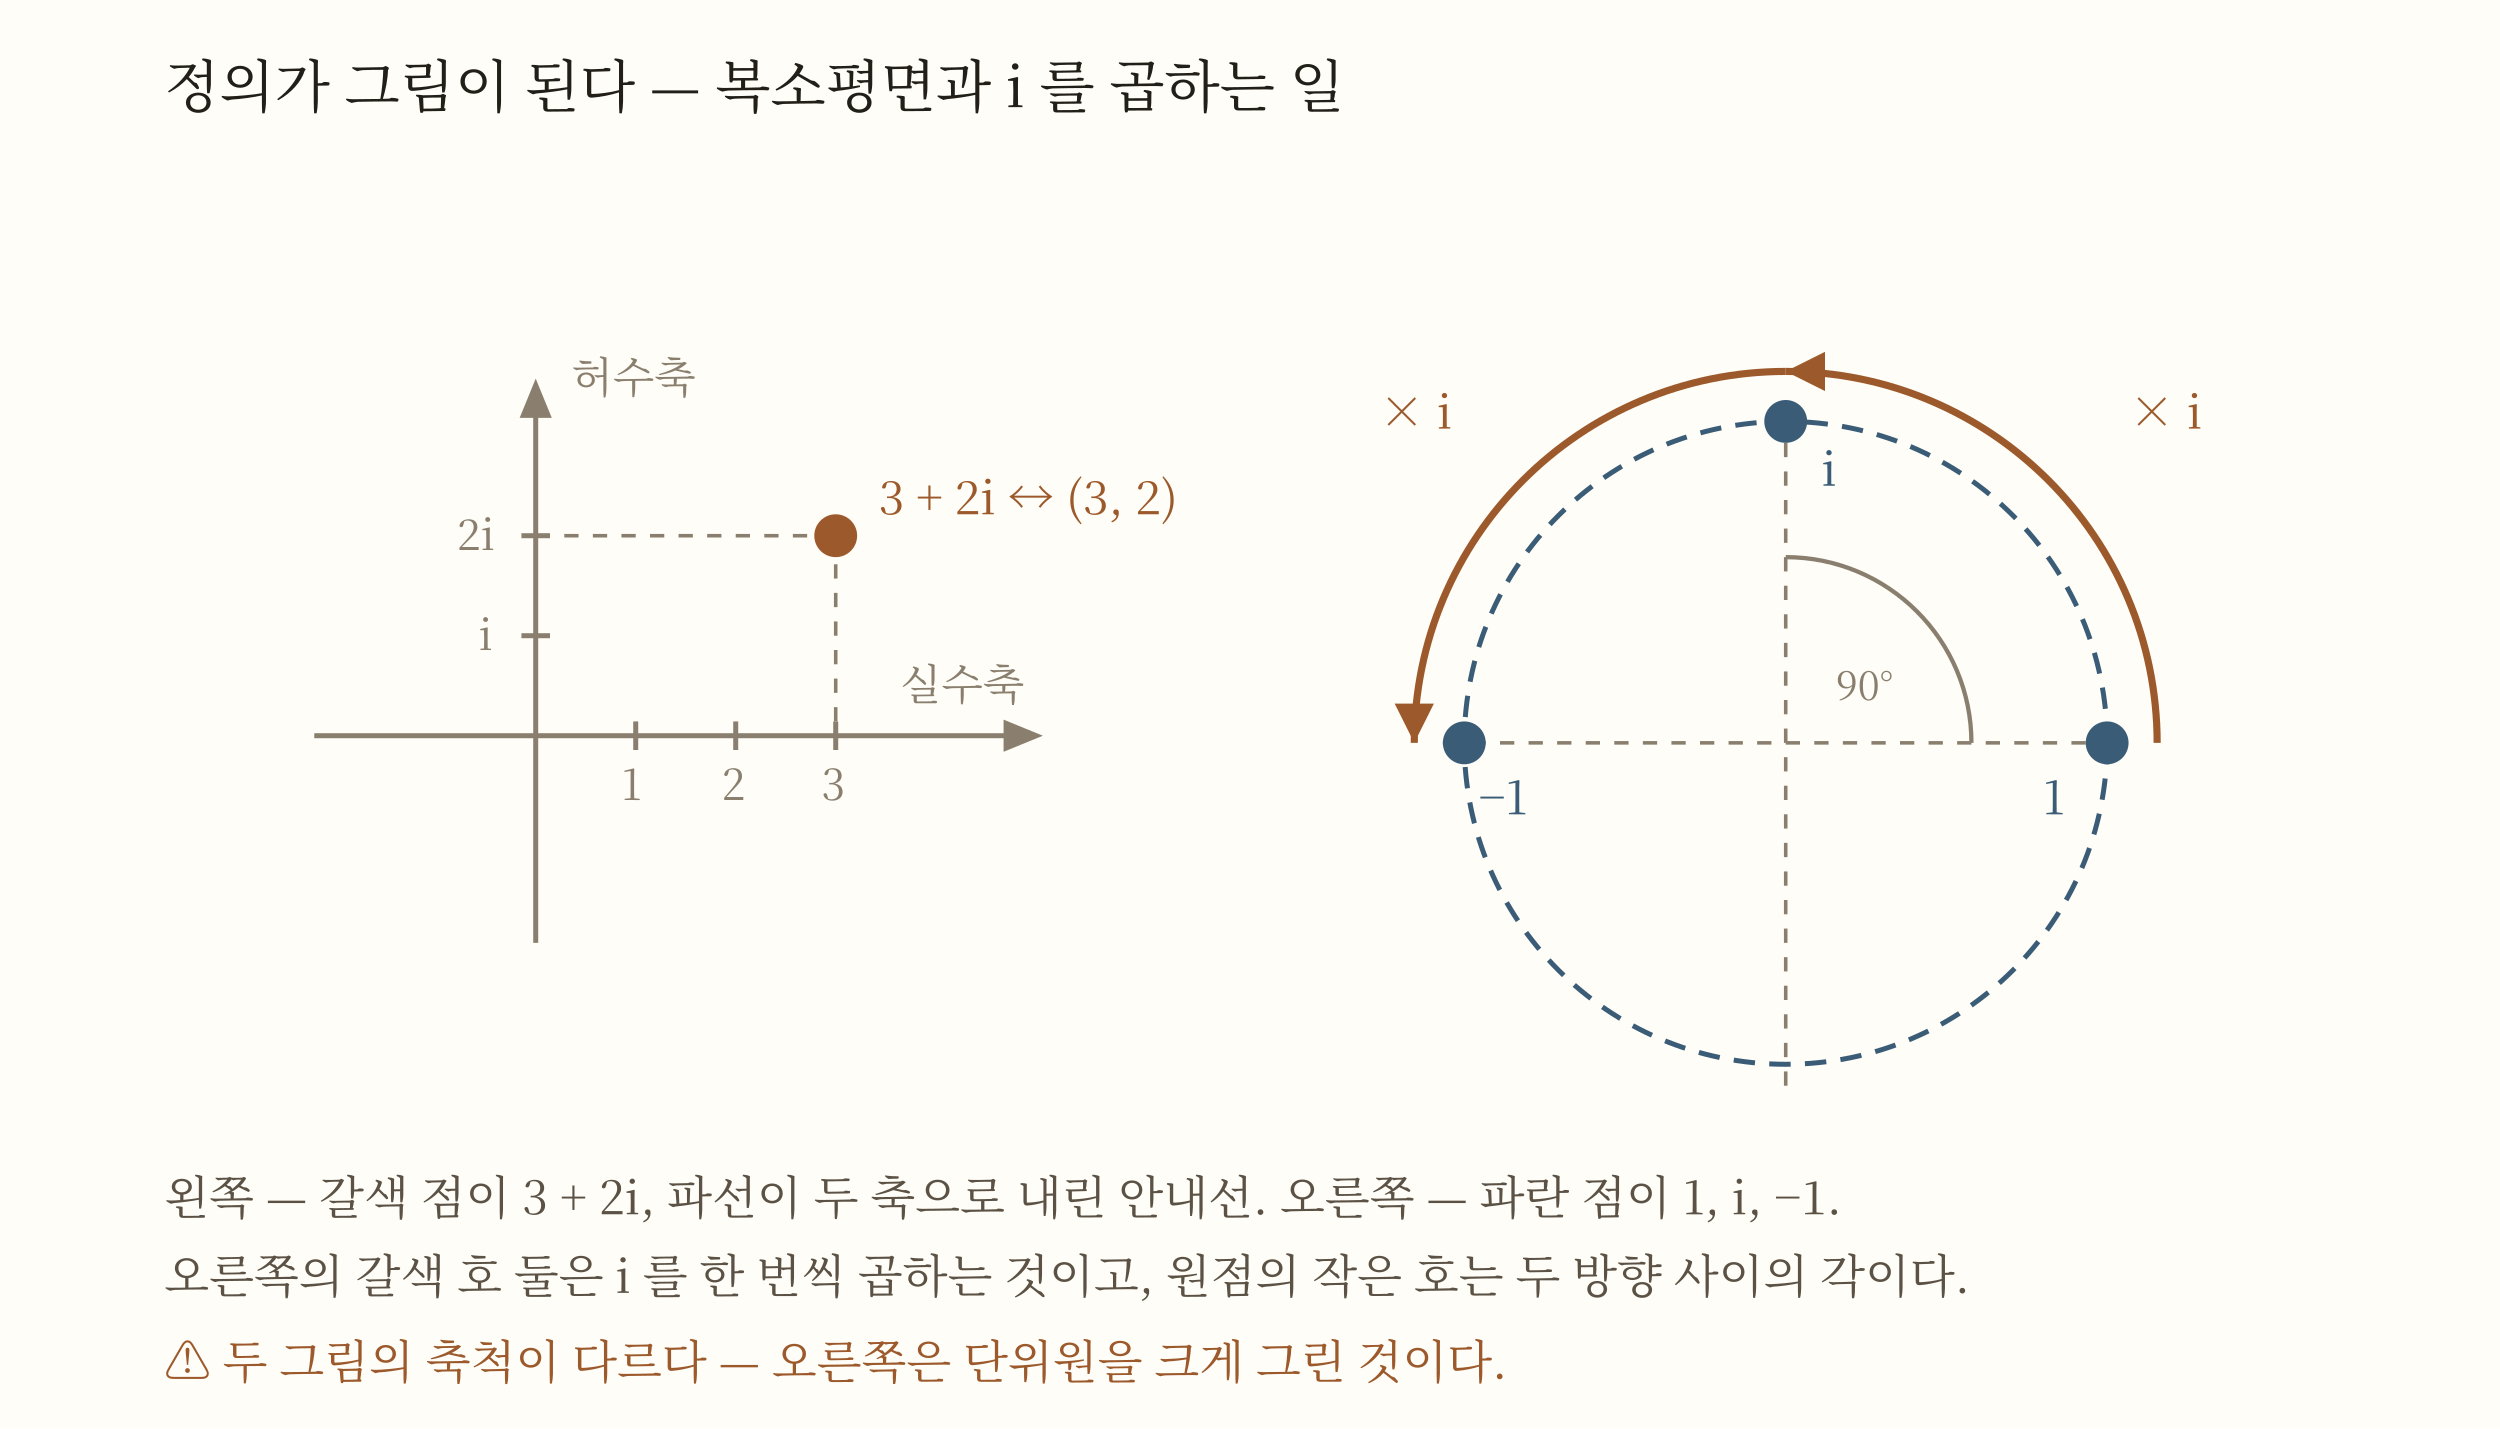
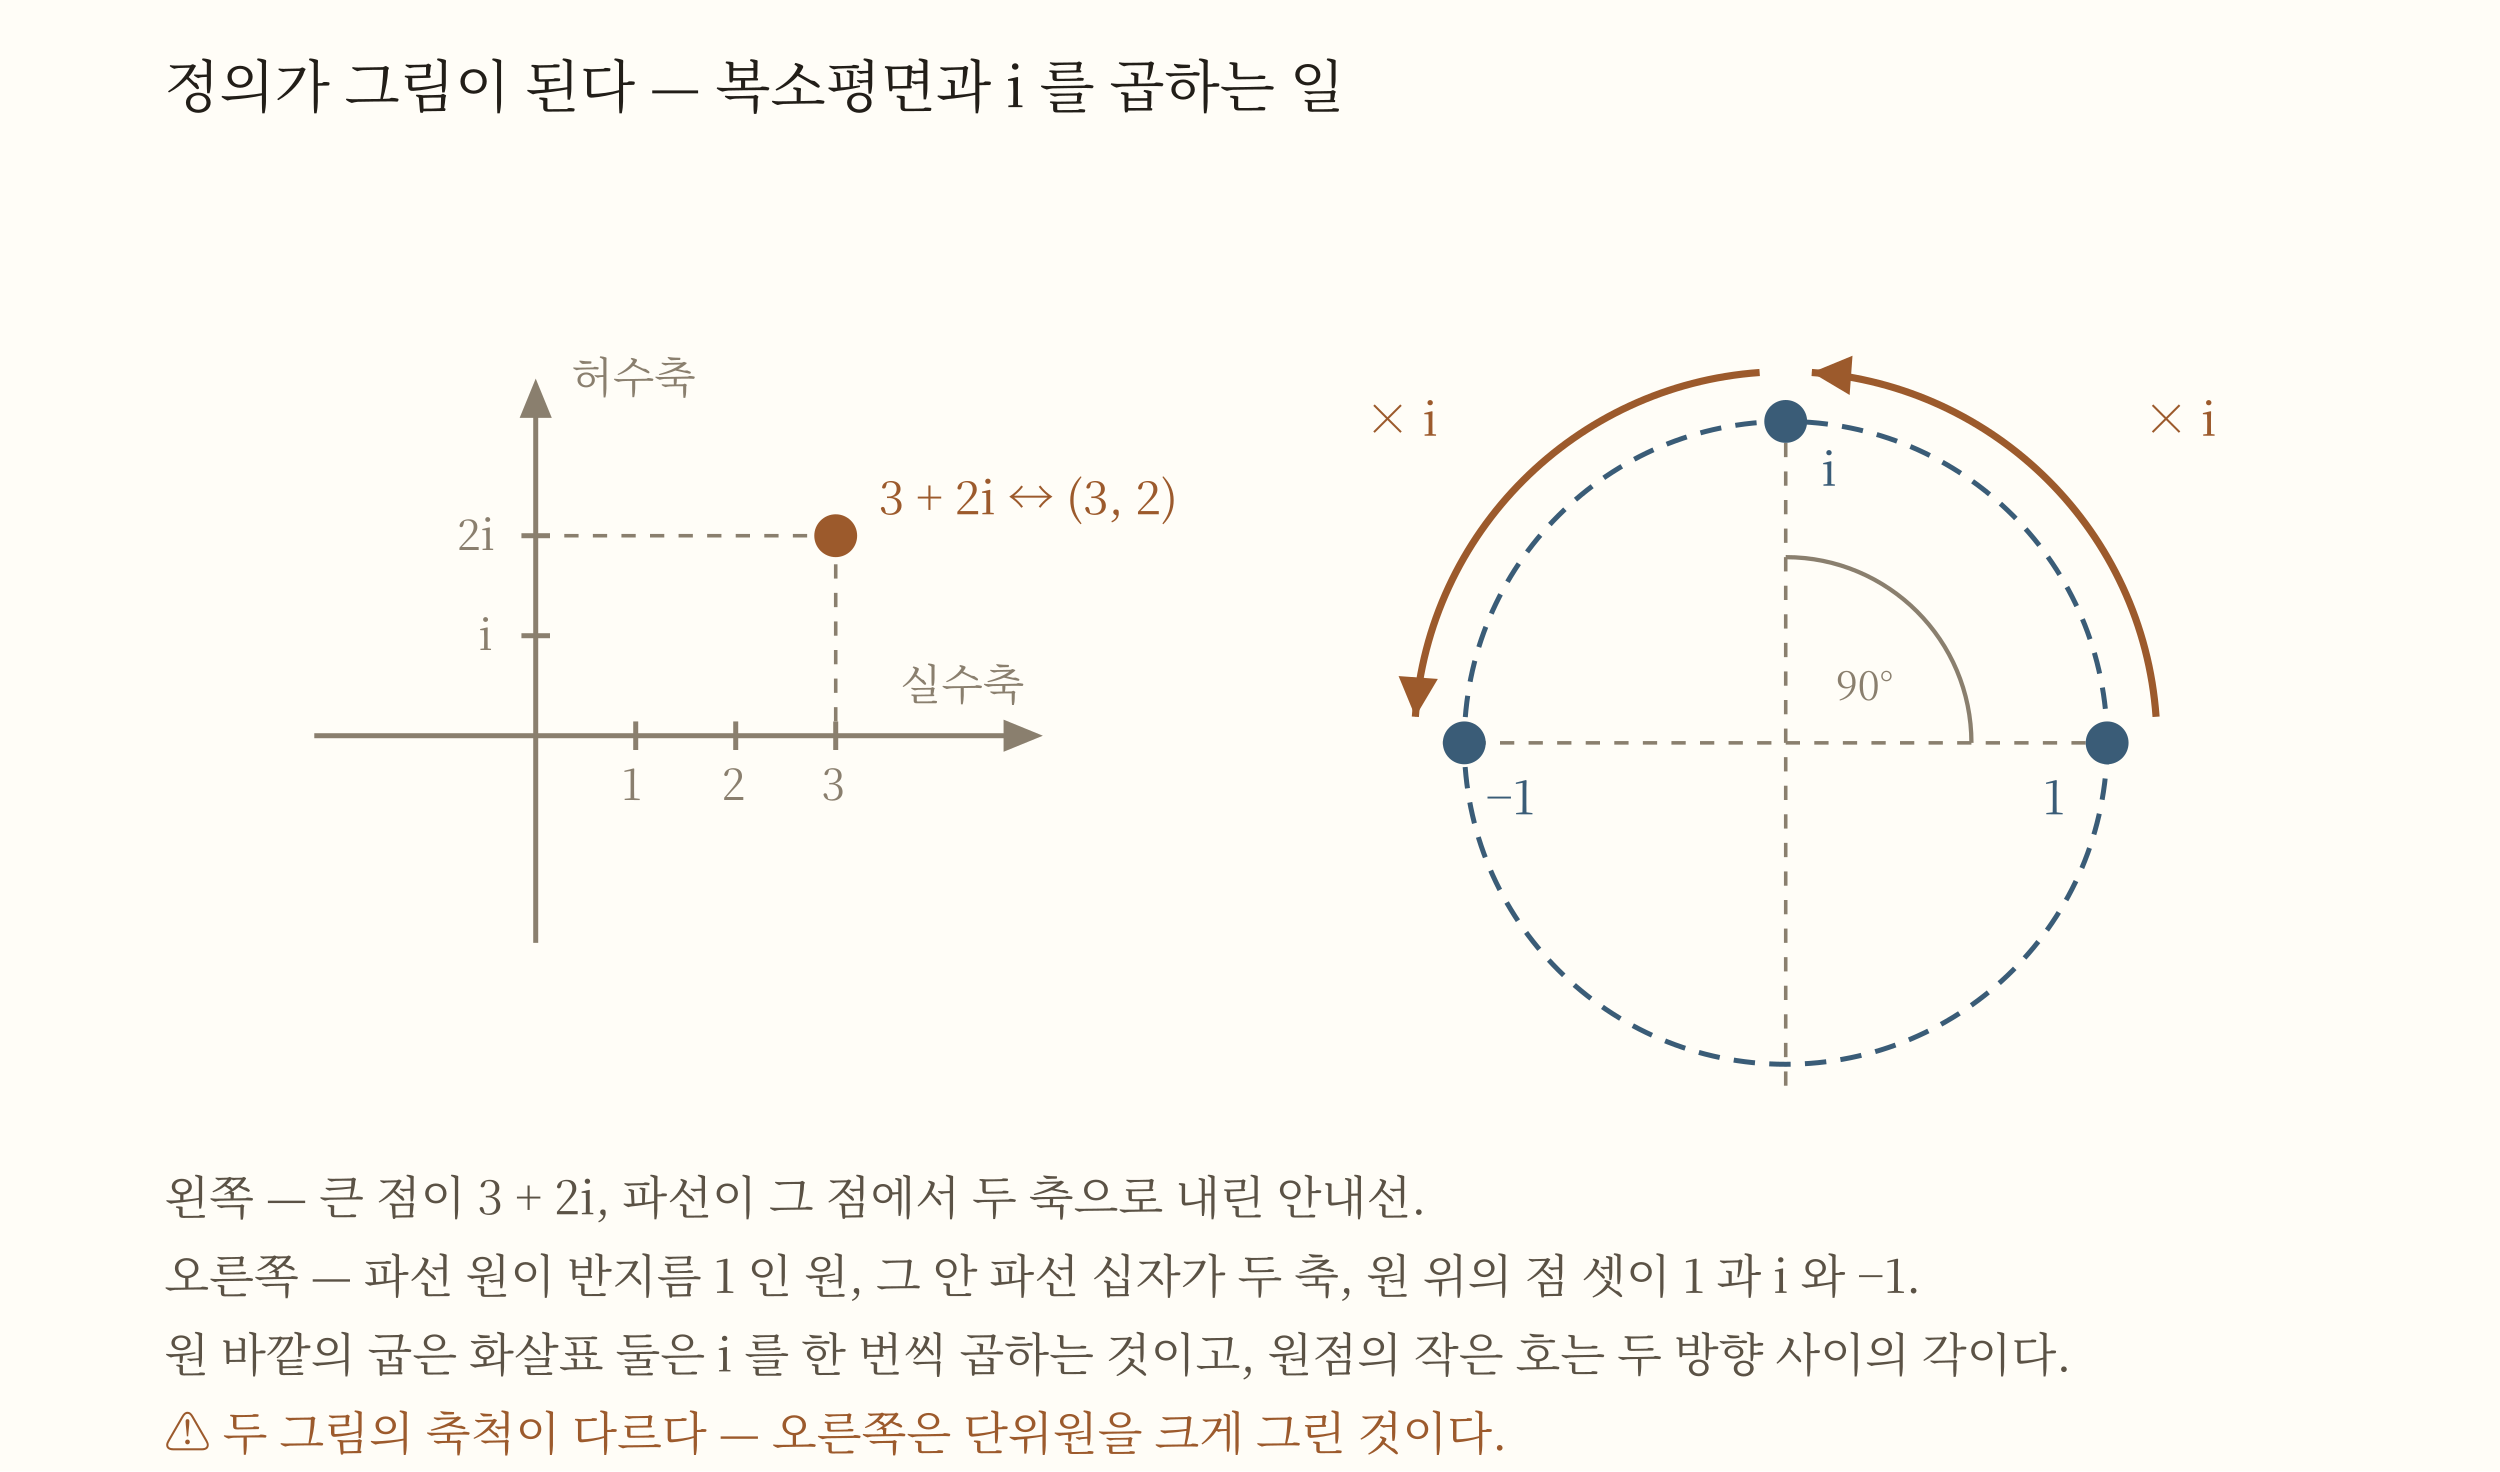
- <svg xmlns="http://www.w3.org/2000/svg" viewBox="0 0 700 400" role="img" aria-label="왼쪽과 오른쪽 두 그림이 나란히 있다. 왼쪽은 복소평면이다. 가로축이 실수축, 세로축이 허수축이고 원점에서 만난다. 실수축에 1, 2, 3 눈금이 있고 셋 다 숫자가 붙어 있으며, 허수축에 i 와 2i 눈금이 있다. 실수 3, 허수 2 자리에 갈색 점이 하나 찍혀 있고 거기서 두 축으로 파선 안내선이 내려가 있으며, 그 점 옆에 3 더하기 2i 는 좌표 3, 2 라고 적혀 있다. 오른쪽은 반지름 1 인 원을 파선으로 그린 것이다. 원 위의 오른쪽 끝에 1, 위쪽 끝에 i, 왼쪽 끝에 마이너스 1 이 파란 점으로 찍혀 있다. 원 안에는 옅은 파선 십자 안내선이 있고, 원점에는 1 방향과 i 방향 사이의 각을 표시한 작은 호가 있으며 90도라고 적혀 있다. 원 바깥에는 갈색 굽은 화살표가 둘 있다. 하나는 1 이 있는 방향에서 시작해 i 가 있는 방향에서 끝나고, 다른 하나는 i 가 있는 방향에서 시작해 마이너스 1 이 있는 방향에서 끝난다. 둘 다 정확히 4분의 1 바퀴이고 각각 i 를 곱한다는 표시가 붙어 있다. 그림 아래에는 부호 설명이 있다. 왼쪽은 갈색 점이 3 더하기 2i 이고 파선이 두 축으로 내린 안내선이라는 것, 오른쪽은 파란 점이 1 과 i 와 마이너스 1 이고 갈색 호 둘이 i 를 한 번씩 곱하는 것이며 원점의 작은 호가 두 방향 사이의 각이라는 것이다. 맨 아래에는 두 그림의 축척이 다르다는 단서가 있다. 오른쪽은 단위원을 크게 그린 것이다">
+ <svg xmlns="http://www.w3.org/2000/svg" viewBox="0 0 700 412" role="img" aria-label="그림 위쪽에 「정의가 그림이 된다 — 복소평면과 i 를 곱하는 일」이라는 표제가 있다. 그 아래 왼쪽과 오른쪽 두 그림이 나란히 있다. 왼쪽은 복소평면이다. 가로축이 실수축, 세로축이 허수축이고 원점에서 만난다. 실수축에 1, 2, 3 눈금이 있고 셋 다 숫자가 붙어 있으며, 허수축에 i 와 2i 눈금이 있다. 실수 3, 허수 2 자리에 큰 점이 하나 찍혀 있고 거기서 두 축으로 파선 안내선이 내려가 있으며, 그 점 옆에 3 더하기 2i 는 좌표 3, 2 라고 적혀 있다. 오른쪽은 반지름 1 인 원을 파선으로 그린 것이다. 원 위의 오른쪽 끝에 1, 위쪽 끝에 i, 왼쪽 끝에 마이너스 1 이 점으로 찍혀 있다. 원 안에는 옅은 파선 십자 안내선이 있고, 원점에는 1 방향과 i 방향 사이의 각을 표시한 작은 호가 있으며 90도라고 적혀 있다. 원 바깥에는 굽은 화살표가 둘 있고 사이가 벌어져 있어 따로따로 세어진다. 하나는 1 이 있는 방향에서 시작해 i 가 있는 방향에서 끝나고, 다른 하나는 i 가 있는 방향에서 시작해 마이너스 1 이 있는 방향에서 끝난다. 둘 다 4분의 1 바퀴이고 각각 i 를 곱한다는 표시가 붙어 있다. 그림 아래에는 부호 설명이 있다. 왼쪽은 큰 점이 3 더하기 2i 이고 파선이 그 점에서 두 축으로 내린 안내선이라는 것, 오른쪽은 파선 원이 반지름 1 인 원이고 그 안 파선 십자가 두 축이며 원 위의 점 셋이 1 과 i 와 마이너스 1 이라는 것, 그리고 원 바깥의 굽은 화살표 둘이 i 를 한 번씩 곱하는 것이고 원점의 작은 호가 두 방향 사이의 각이라는 것이다. 맨 아래에는 두 그림의 축척이 다르다는 단서가 있다. 오른쪽은 단위원을 크게 그린 것이다">
  <style>
    text{font-family:EB Garamond, Georgia, 'Noto Serif KR', 'Noto Serif CJK KR', NanumMyeongjo, Batang, AppleMyungjo, serif;
         font-variant-numeric:lining-nums;font-feature-settings:"lnum" 1;fill:#221E18;}
    .dim{fill:#5B5245;} .blue{fill:#3A5C77;} .sien{fill:#9C5A2C;} .ax{fill:#8A7F6E;}
    .axis{stroke:#8A7F6E;stroke-width:1.4;}
    .guide{stroke:#8A7F6E;stroke-width:1;stroke-dasharray:4 4;}
    .circ{fill:none;stroke:#3A5C77;stroke-width:1.4;stroke-dasharray:6 4;}
    .rot{fill:none;stroke:#9C5A2C;stroke-width:2;}
  </style>
-   <rect width="700" height="400" fill="#FFFDF7" />
+   <rect width="700" height="412" fill="#FFFDF7" />
  <text x="46" y="30" font-size="16">정의가 그림이 된다 — 복소평면과 i 를 곱하는 일</text>
  <line x1="88" y1="206" x2="286" y2="206" class="axis" />
  <polygon points="292,206 281,201.5 281,210.5" fill="#8A7F6E" />
  <line x1="150" y1="264" x2="150" y2="112" class="axis" />
  <polygon points="150,106 145.5,117 154.5,117" fill="#8A7F6E" />
  <line x1="178" y1="202" x2="178" y2="210" class="axis" />
  <line x1="206" y1="202" x2="206" y2="210" class="axis" />
  <line x1="234" y1="202" x2="234" y2="210" class="axis" />
  <line x1="146" y1="178" x2="154" y2="178" class="axis" />
  <line x1="146" y1="150" x2="154" y2="150" class="axis" />
  <line x1="234" y1="150" x2="234" y2="206" class="guide" />
  <line x1="150" y1="150" x2="234" y2="150" class="guide" />
  <circle cx="234" cy="150" r="6" fill="#9C5A2C" />
  <text x="174" y="224" font-size="12" class="ax">1</text>
  <text x="202" y="224" font-size="12" class="ax">2</text>
  <text x="230" y="224" font-size="12" class="ax">3</text>
  <text x="134" y="182" font-size="12" class="ax">i</text>
  <text x="128" y="154" font-size="12" class="ax">2i</text>
  <text x="252" y="196" font-size="12" class="ax">실수축</text>
  <text x="160" y="110" font-size="12" class="ax">허수축</text>
  <text x="246" y="144" font-size="13" class="sien">3 + 2i ↔ (3, 2)</text>
  <line x1="404" y1="208" x2="596" y2="208" class="guide" />
  <line x1="500" y1="304" x2="500" y2="112" class="guide" />
  <circle cx="500" cy="208" r="90" class="circ" />
  <path d="M552,208 A52,52 0 0 0 500,156" fill="none" stroke="#8A7F6E" stroke-width="1.2" />
  <text x="514" y="196" font-size="11" class="ax">90°</text>
-   <path d="M604,208 A104,104 0 0 0 500,104" class="rot" />
-   <polygon points="500,104 511,98.5 511,109.5" fill="#9C5A2C" />
-   <path d="M500,104 A104,104 0 0 0 396,208" class="rot" />
-   <polygon points="396,208 390.5,197 401.5,197" fill="#9C5A2C" />
+   <path d="M603.7,200.7 A104,104 0 0 0 507.3,104.3" class="rot" />
+   <polygon points="507.3,104.3 518.7,99.6 517.9,110.6" fill="#9C5A2C" />
+   <path d="M492.7,104.3 A104,104 0 0 0 396.3,200.7" class="rot" />
+   <polygon points="396.3,200.7 391.6,189.3 402.6,190.1" fill="#9C5A2C" />
  <circle cx="590" cy="208" r="6" fill="#3A5C77" />
  <circle cx="500" cy="118" r="6" fill="#3A5C77" />
  <circle cx="410" cy="208" r="6" fill="#3A5C77" />
  <text x="572" y="228" font-size="13" class="blue">1</text>
  <text x="510" y="136" font-size="13" class="blue">i</text>
-   <text x="414" y="228" font-size="13" class="blue">−1</text>
-   <text x="596" y="120" font-size="13" class="sien">× i</text>
-   <text x="386" y="120" font-size="13" class="sien">× i</text>
-   <text x="46" y="340" font-size="13" class="dim">왼쪽 — 갈색 점이 3 + 2i, 파선이 두 축으로 내린 안내선. 오른쪽 — 파란 점이 1, i, −1.</text>
-   <text x="46" y="362" font-size="13" class="dim">오른쪽의 갈색 호 둘은 i 를 한 번씩 곱하는 것이고, 원점의 작은 호는 두 방향 사이의 각이다.</text>
-   <text x="46" y="386" font-size="13" class="sien">⚠ 두 그림의 축척이 다르다 — 오른쪽은 단위원을 크게 그린 것이다.</text>
+   <text x="416" y="228" font-size="13" class="blue">−1</text>
+   <text x="600" y="122" font-size="13" class="sien">× i</text>
+   <text x="382" y="122" font-size="13" class="sien">× i</text>
+   <text x="46" y="340" font-size="13" class="dim">왼쪽 — 큰 점이 3 + 2i, 파선이 그 점에서 두 축으로 내린 안내선.</text>
+   <text x="46" y="362" font-size="13" class="dim">오른쪽 — 파선 원이 반지름 1 인 원, 그 안 파선 십자가 두 축, 원 위의 점 셋이 1 과 i 와 −1.</text>
+   <text x="46" y="384" font-size="13" class="dim">원 바깥의 굽은 화살표 둘은 i 를 한 번씩 곱하는 것이고, 원점의 작은 호는 두 방향 사이의 각이다.</text>
+   <text x="46" y="406" font-size="13" class="sien">⚠ 두 그림의 축척이 다르다 — 오른쪽은 단위원을 크게 그린 것이다.</text>
</svg>
